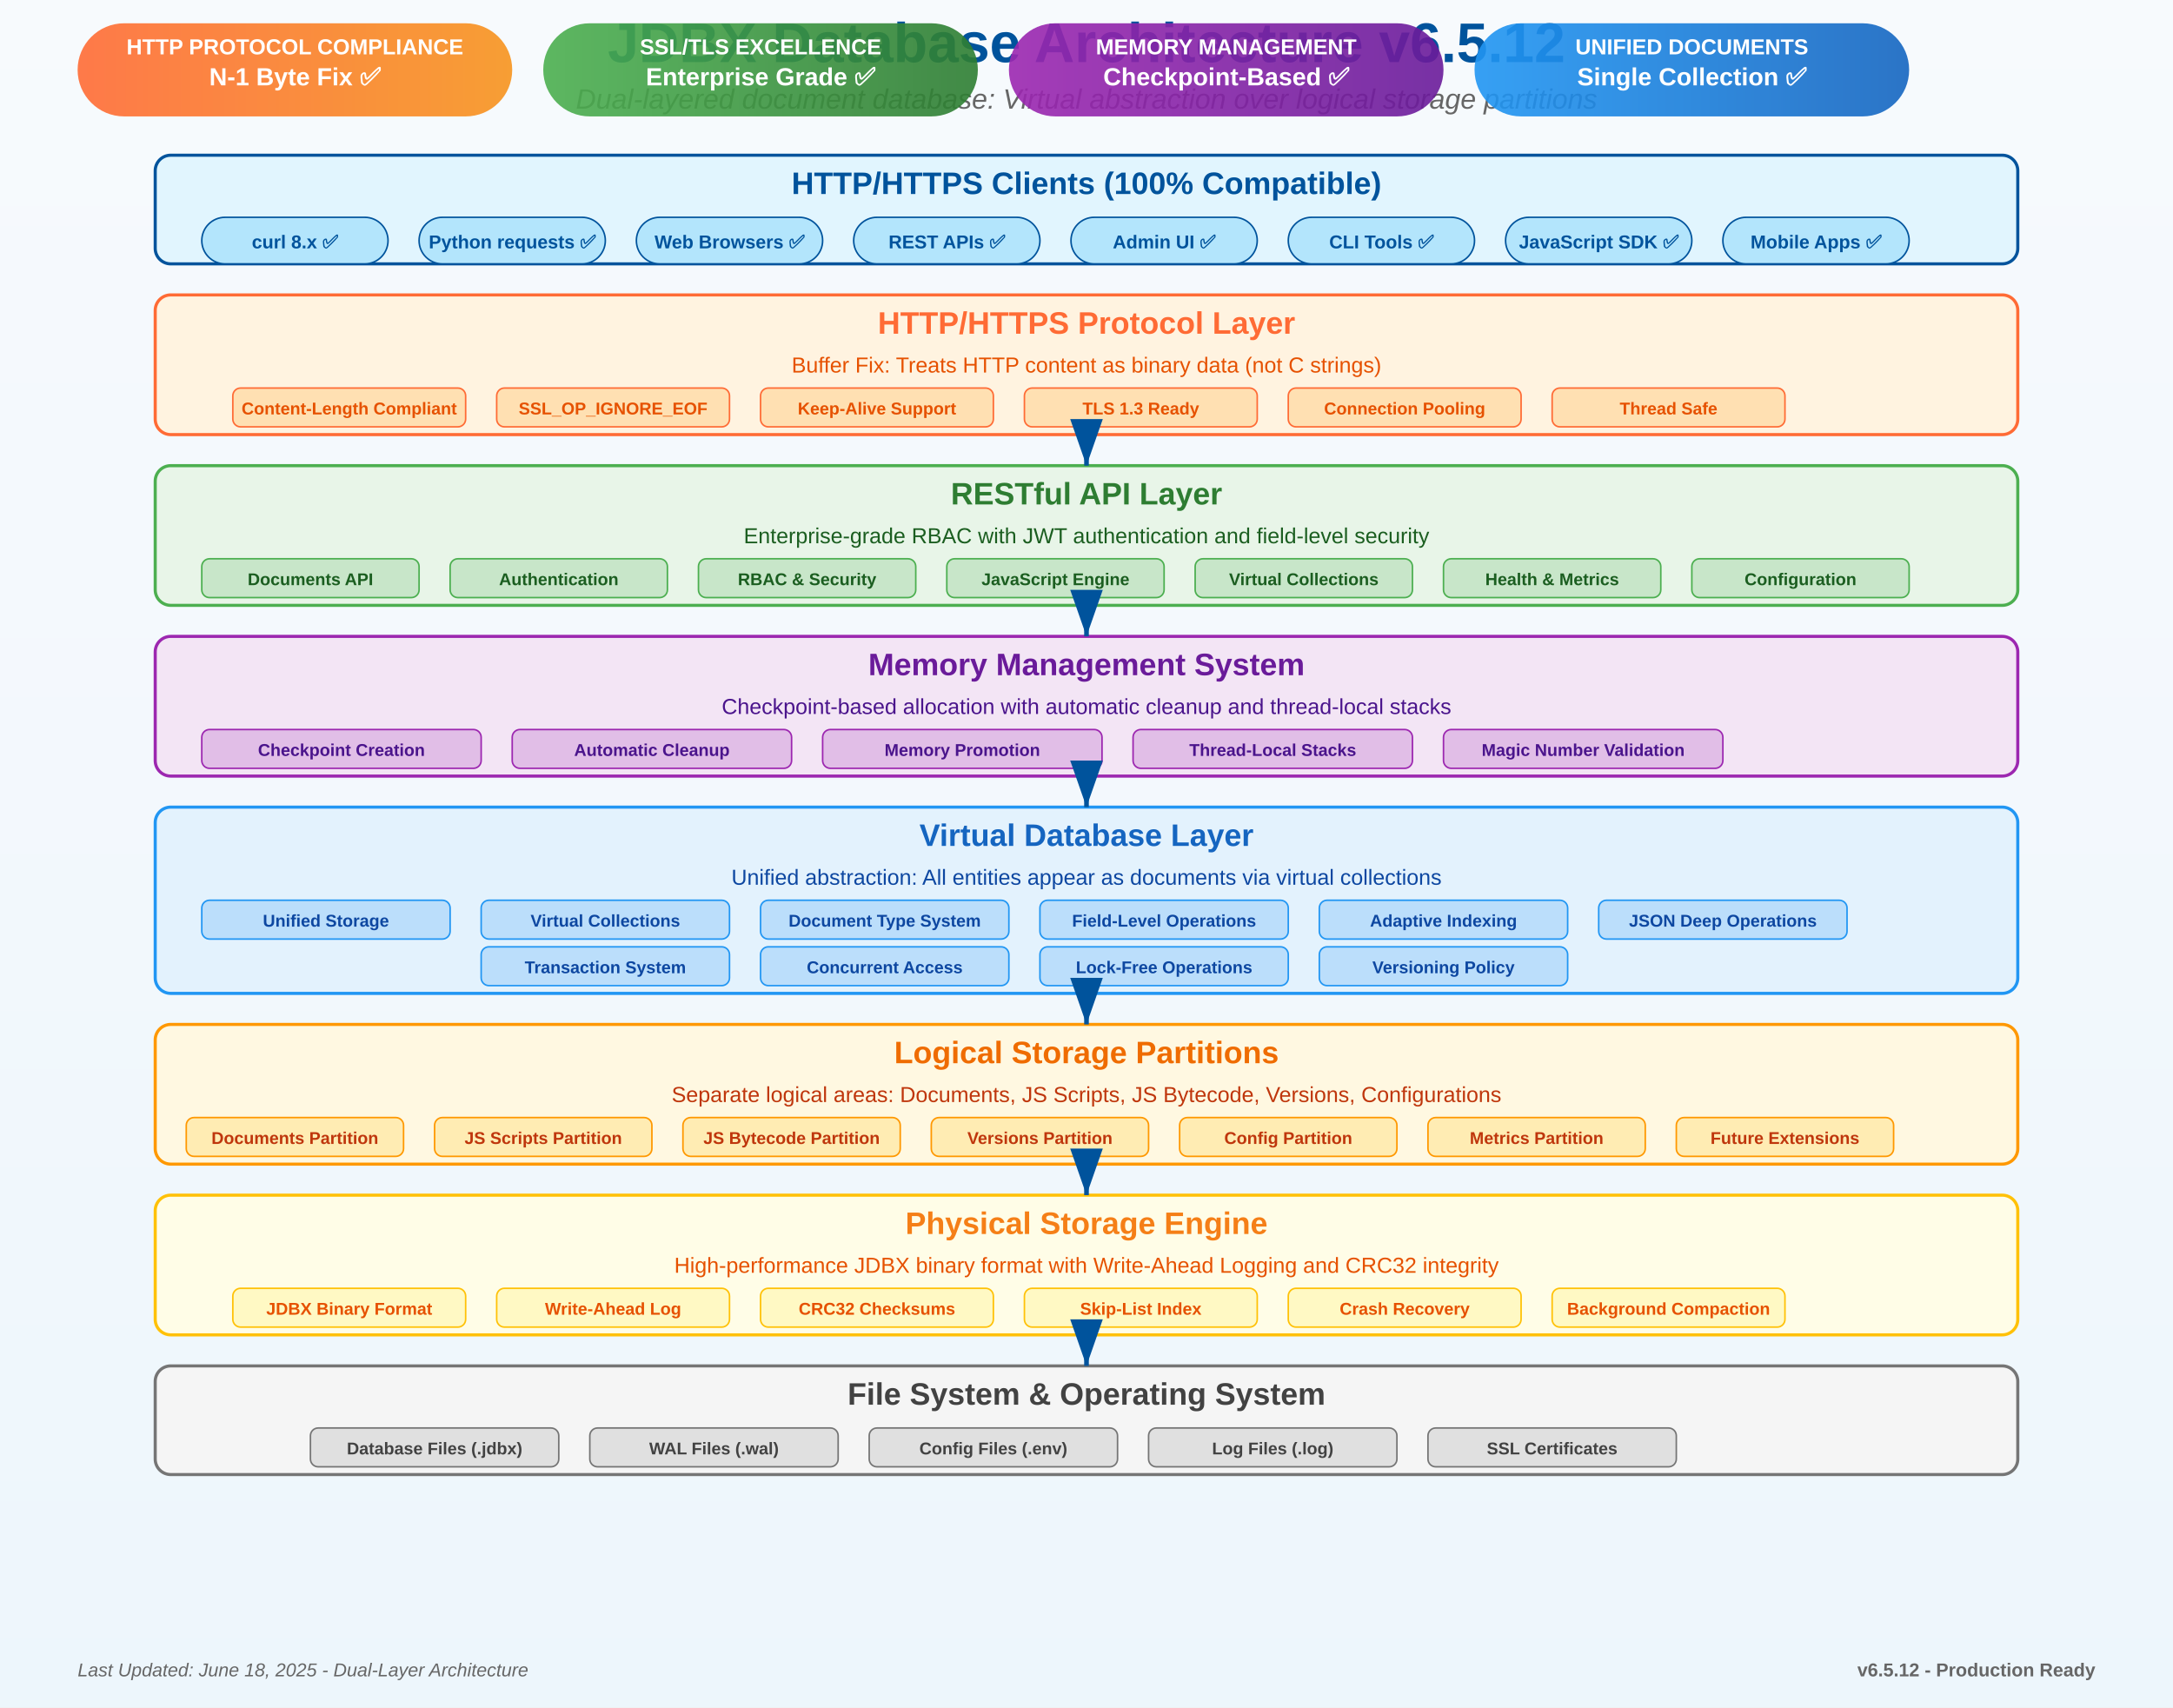
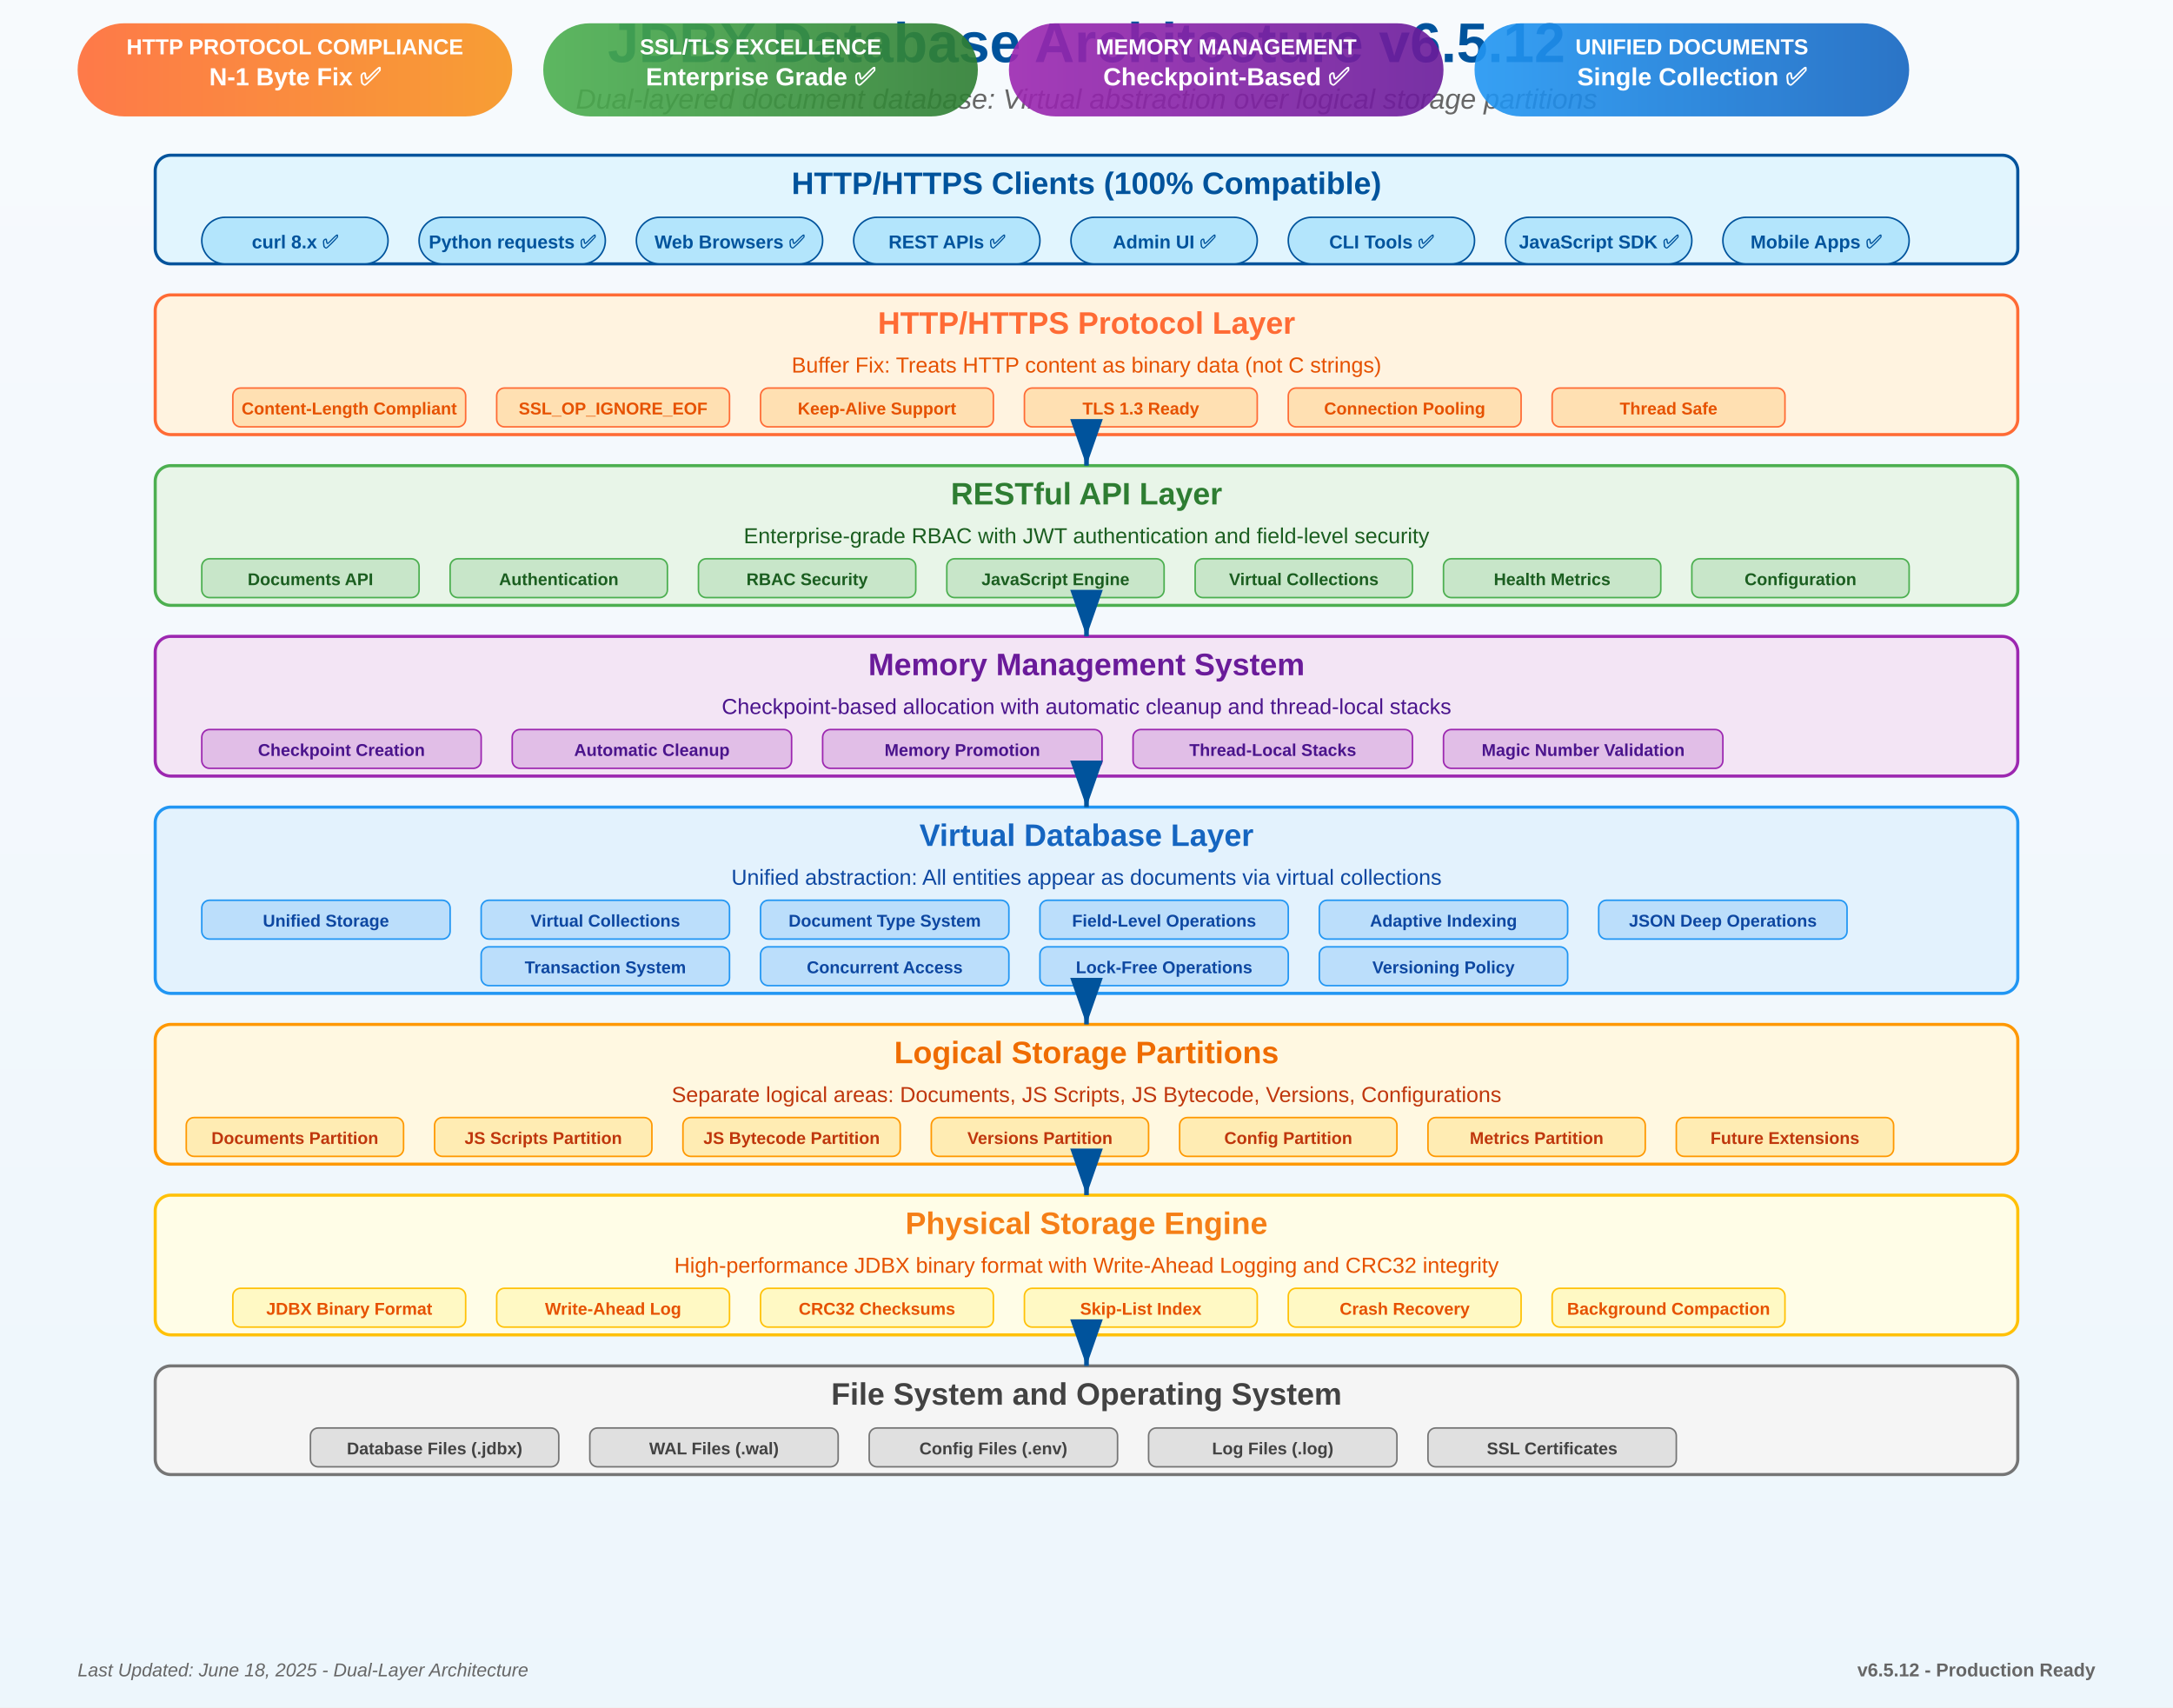
<svg xmlns="http://www.w3.org/2000/svg" width="1400" height="1100" viewBox="0 0 1400 1100" version="1.1">
  <defs>
    <linearGradient id="bg_gradient" x1="0%" y1="0%" x2="0%" y2="100%">
      <stop offset="0%" style="stop-color:#F8FBFE;stop-opacity:1" />
      <stop offset="100%" style="stop-color:#EDF7FD;stop-opacity:1" />
    </linearGradient>
    <linearGradient id="http_gradient" x1="0%" y1="0%" x2="100%" y2="0%">
      <stop offset="0%" style="stop-color:#FF6B35;stop-opacity:1" />
      <stop offset="100%" style="stop-color:#F7931E;stop-opacity:1" />
    </linearGradient>
    <linearGradient id="ssl_gradient" x1="0%" y1="0%" x2="100%" y2="0%">
      <stop offset="0%" style="stop-color:#4CAF50;stop-opacity:1" />
      <stop offset="100%" style="stop-color:#2E7D32;stop-opacity:1" />
    </linearGradient>
    <linearGradient id="memory_gradient" x1="0%" y1="0%" x2="100%" y2="0%">
      <stop offset="0%" style="stop-color:#9C27B0;stop-opacity:1" />
      <stop offset="100%" style="stop-color:#6A1B9A;stop-opacity:1" />
    </linearGradient>
    <linearGradient id="unified_gradient" x1="0%" y1="0%" x2="100%" y2="0%">
      <stop offset="0%" style="stop-color:#2196F3;stop-opacity:1" />
      <stop offset="100%" style="stop-color:#1565C0;stop-opacity:1" />
    </linearGradient>
  </defs>
  <rect width="1400" height="1100" fill="url(#bg_gradient)" opacity="0.95" />
  <text x="700" y="40" font-family="Arial, sans-serif" font-size="36" font-weight="bold" text-anchor="middle" fill="#00539C">JDBX Database Architecture v6.5.12</text>
  <text x="700" y="70" font-family="Arial, sans-serif" font-size="18" font-style="italic" text-anchor="middle" fill="#666666">Dual-layered document database: Virtual abstraction over logical storage partitions</text>
  <rect x="50" y="15" width="280" height="60" rx="30" ry="30" fill="url(#http_gradient)" opacity="0.9" />
  <text x="190" y="35" font-family="Arial, sans-serif" font-size="14" font-weight="bold" text-anchor="middle" fill="#FFFFFF">HTTP PROTOCOL COMPLIANCE</text>
  <text x="190" y="55" font-family="Arial, sans-serif" font-size="16" font-weight="bold" text-anchor="middle" fill="#FFFFFF">N-1 Byte Fix ✅</text>
  <rect x="350" y="15" width="280" height="60" rx="30" ry="30" fill="url(#ssl_gradient)" opacity="0.9" />
  <text x="490" y="35" font-family="Arial, sans-serif" font-size="14" font-weight="bold" text-anchor="middle" fill="#FFFFFF">SSL/TLS EXCELLENCE</text>
  <text x="490" y="55" font-family="Arial, sans-serif" font-size="16" font-weight="bold" text-anchor="middle" fill="#FFFFFF">Enterprise Grade ✅</text>
  <rect x="650" y="15" width="280" height="60" rx="30" ry="30" fill="url(#memory_gradient)" opacity="0.9" />
  <text x="790" y="35" font-family="Arial, sans-serif" font-size="14" font-weight="bold" text-anchor="middle" fill="#FFFFFF">MEMORY MANAGEMENT</text>
  <text x="790" y="55" font-family="Arial, sans-serif" font-size="16" font-weight="bold" text-anchor="middle" fill="#FFFFFF">Checkpoint-Based ✅</text>
  <rect x="950" y="15" width="280" height="60" rx="30" ry="30" fill="url(#unified_gradient)" opacity="0.9" />
  <text x="1090" y="35" font-family="Arial, sans-serif" font-size="14" font-weight="bold" text-anchor="middle" fill="#FFFFFF">UNIFIED DOCUMENTS</text>
  <text x="1090" y="55" font-family="Arial, sans-serif" font-size="16" font-weight="bold" text-anchor="middle" fill="#FFFFFF">Single Collection ✅</text>
  <rect x="100" y="100" width="1200" height="70" rx="10" ry="10" fill="#E1F5FE" stroke="#00539C" stroke-width="2" />
  <text x="700" y="125" font-family="Arial, sans-serif" font-size="20" font-weight="bold" text-anchor="middle" fill="#00539C">HTTP/HTTPS Clients (100% Compatible)</text>
  <rect x="130" y="140" width="120" height="30" rx="15" ry="15" fill="#B3E5FC" stroke="#00539C" stroke-width="1" />
  <text x="190" y="160" font-family="Arial, sans-serif" font-size="12" font-weight="bold" text-anchor="middle" fill="#00539C">curl 8.x ✅</text>
  <rect x="270" y="140" width="120" height="30" rx="15" ry="15" fill="#B3E5FC" stroke="#00539C" stroke-width="1" />
  <text x="330" y="160" font-family="Arial, sans-serif" font-size="12" font-weight="bold" text-anchor="middle" fill="#00539C">Python requests ✅</text>
  <rect x="410" y="140" width="120" height="30" rx="15" ry="15" fill="#B3E5FC" stroke="#00539C" stroke-width="1" />
  <text x="470" y="160" font-family="Arial, sans-serif" font-size="12" font-weight="bold" text-anchor="middle" fill="#00539C">Web Browsers ✅</text>
  <rect x="550" y="140" width="120" height="30" rx="15" ry="15" fill="#B3E5FC" stroke="#00539C" stroke-width="1" />
  <text x="610" y="160" font-family="Arial, sans-serif" font-size="12" font-weight="bold" text-anchor="middle" fill="#00539C">REST APIs ✅</text>
  <rect x="690" y="140" width="120" height="30" rx="15" ry="15" fill="#B3E5FC" stroke="#00539C" stroke-width="1" />
  <text x="750" y="160" font-family="Arial, sans-serif" font-size="12" font-weight="bold" text-anchor="middle" fill="#00539C">Admin UI ✅</text>
  <rect x="830" y="140" width="120" height="30" rx="15" ry="15" fill="#B3E5FC" stroke="#00539C" stroke-width="1" />
  <text x="890" y="160" font-family="Arial, sans-serif" font-size="12" font-weight="bold" text-anchor="middle" fill="#00539C">CLI Tools ✅</text>
  <rect x="970" y="140" width="120" height="30" rx="15" ry="15" fill="#B3E5FC" stroke="#00539C" stroke-width="1" />
  <text x="1030" y="160" font-family="Arial, sans-serif" font-size="12" font-weight="bold" text-anchor="middle" fill="#00539C">JavaScript SDK ✅</text>
  <rect x="1110" y="140" width="120" height="30" rx="15" ry="15" fill="#B3E5FC" stroke="#00539C" stroke-width="1" />
  <text x="1170" y="160" font-family="Arial, sans-serif" font-size="12" font-weight="bold" text-anchor="middle" fill="#00539C">Mobile Apps ✅</text>
  <rect x="100" y="190" width="1200" height="90" rx="10" ry="10" fill="#FFF3E0" stroke="#FF6B35" stroke-width="2" />
  <text x="700" y="215" font-family="Arial, sans-serif" font-size="20" font-weight="bold" text-anchor="middle" fill="#FF6B35">HTTP/HTTPS Protocol Layer</text>
  <text x="700" y="240" font-family="Arial, sans-serif" font-size="14" text-anchor="middle" fill="#E65100">Buffer Fix: Treats HTTP content as binary data (not C strings)</text>
  <rect x="150" y="250" width="150" height="25" rx="5" ry="5" fill="#FFE0B2" stroke="#FF6B35" stroke-width="1" />
  <text x="225" y="267" font-family="Arial, sans-serif" font-size="11" font-weight="bold" text-anchor="middle" fill="#E65100">Content-Length Compliant</text>
  <rect x="320" y="250" width="150" height="25" rx="5" ry="5" fill="#FFE0B2" stroke="#FF6B35" stroke-width="1" />
  <text x="395" y="267" font-family="Arial, sans-serif" font-size="11" font-weight="bold" text-anchor="middle" fill="#E65100">SSL_OP_IGNORE_EOF</text>
  <rect x="490" y="250" width="150" height="25" rx="5" ry="5" fill="#FFE0B2" stroke="#FF6B35" stroke-width="1" />
  <text x="565" y="267" font-family="Arial, sans-serif" font-size="11" font-weight="bold" text-anchor="middle" fill="#E65100">Keep-Alive Support</text>
  <rect x="660" y="250" width="150" height="25" rx="5" ry="5" fill="#FFE0B2" stroke="#FF6B35" stroke-width="1" />
  <text x="735" y="267" font-family="Arial, sans-serif" font-size="11" font-weight="bold" text-anchor="middle" fill="#E65100">TLS 1.3 Ready</text>
  <rect x="830" y="250" width="150" height="25" rx="5" ry="5" fill="#FFE0B2" stroke="#FF6B35" stroke-width="1" />
  <text x="905" y="267" font-family="Arial, sans-serif" font-size="11" font-weight="bold" text-anchor="middle" fill="#E65100">Connection Pooling</text>
  <rect x="1000" y="250" width="150" height="25" rx="5" ry="5" fill="#FFE0B2" stroke="#FF6B35" stroke-width="1" />
  <text x="1075" y="267" font-family="Arial, sans-serif" font-size="11" font-weight="bold" text-anchor="middle" fill="#E65100">Thread Safe</text>
  <rect x="100" y="300" width="1200" height="90" rx="10" ry="10" fill="#E8F5E8" stroke="#4CAF50" stroke-width="2" />
  <text x="700" y="325" font-family="Arial, sans-serif" font-size="20" font-weight="bold" text-anchor="middle" fill="#2E7D32">RESTful API Layer</text>
  <text x="700" y="350" font-family="Arial, sans-serif" font-size="14" text-anchor="middle" fill="#1B5E20">Enterprise-grade RBAC with JWT authentication and field-level security</text>
  <rect x="130" y="360" width="140" height="25" rx="5" ry="5" fill="#C8E6C9" stroke="#4CAF50" stroke-width="1" />
  <text x="200" y="377" font-family="Arial, sans-serif" font-size="11" font-weight="bold" text-anchor="middle" fill="#1B5E20">Documents API</text>
  <rect x="290" y="360" width="140" height="25" rx="5" ry="5" fill="#C8E6C9" stroke="#4CAF50" stroke-width="1" />
  <text x="360" y="377" font-family="Arial, sans-serif" font-size="11" font-weight="bold" text-anchor="middle" fill="#1B5E20">Authentication</text>
  <rect x="450" y="360" width="140" height="25" rx="5" ry="5" fill="#C8E6C9" stroke="#4CAF50" stroke-width="1" />
-   <text x="520" y="377" font-family="Arial, sans-serif" font-size="11" font-weight="bold" text-anchor="middle" fill="#1B5E20">RBAC &amp; Security</text>
+   <text x="520" y="377" font-family="Arial, sans-serif" font-size="11" font-weight="bold" text-anchor="middle" fill="#1B5E20">RBAC Security</text>
  <rect x="610" y="360" width="140" height="25" rx="5" ry="5" fill="#C8E6C9" stroke="#4CAF50" stroke-width="1" />
  <text x="680" y="377" font-family="Arial, sans-serif" font-size="11" font-weight="bold" text-anchor="middle" fill="#1B5E20">JavaScript Engine</text>
  <rect x="770" y="360" width="140" height="25" rx="5" ry="5" fill="#C8E6C9" stroke="#4CAF50" stroke-width="1" />
  <text x="840" y="377" font-family="Arial, sans-serif" font-size="11" font-weight="bold" text-anchor="middle" fill="#1B5E20">Virtual Collections</text>
  <rect x="930" y="360" width="140" height="25" rx="5" ry="5" fill="#C8E6C9" stroke="#4CAF50" stroke-width="1" />
-   <text x="1000" y="377" font-family="Arial, sans-serif" font-size="11" font-weight="bold" text-anchor="middle" fill="#1B5E20">Health &amp; Metrics</text>
+   <text x="1000" y="377" font-family="Arial, sans-serif" font-size="11" font-weight="bold" text-anchor="middle" fill="#1B5E20">Health Metrics</text>
  <rect x="1090" y="360" width="140" height="25" rx="5" ry="5" fill="#C8E6C9" stroke="#4CAF50" stroke-width="1" />
  <text x="1160" y="377" font-family="Arial, sans-serif" font-size="11" font-weight="bold" text-anchor="middle" fill="#1B5E20">Configuration</text>
  <rect x="100" y="410" width="1200" height="90" rx="10" ry="10" fill="#F3E5F5" stroke="#9C27B0" stroke-width="2" />
  <text x="700" y="435" font-family="Arial, sans-serif" font-size="20" font-weight="bold" text-anchor="middle" fill="#6A1B9A">Memory Management System</text>
  <text x="700" y="460" font-family="Arial, sans-serif" font-size="14" text-anchor="middle" fill="#4A148C">Checkpoint-based allocation with automatic cleanup and thread-local stacks</text>
  <rect x="130" y="470" width="180" height="25" rx="5" ry="5" fill="#E1BEE7" stroke="#9C27B0" stroke-width="1" />
  <text x="220" y="487" font-family="Arial, sans-serif" font-size="11" font-weight="bold" text-anchor="middle" fill="#4A148C">Checkpoint Creation</text>
  <rect x="330" y="470" width="180" height="25" rx="5" ry="5" fill="#E1BEE7" stroke="#9C27B0" stroke-width="1" />
  <text x="420" y="487" font-family="Arial, sans-serif" font-size="11" font-weight="bold" text-anchor="middle" fill="#4A148C">Automatic Cleanup</text>
  <rect x="530" y="470" width="180" height="25" rx="5" ry="5" fill="#E1BEE7" stroke="#9C27B0" stroke-width="1" />
  <text x="620" y="487" font-family="Arial, sans-serif" font-size="11" font-weight="bold" text-anchor="middle" fill="#4A148C">Memory Promotion</text>
  <rect x="730" y="470" width="180" height="25" rx="5" ry="5" fill="#E1BEE7" stroke="#9C27B0" stroke-width="1" />
  <text x="820" y="487" font-family="Arial, sans-serif" font-size="11" font-weight="bold" text-anchor="middle" fill="#4A148C">Thread-Local Stacks</text>
  <rect x="930" y="470" width="180" height="25" rx="5" ry="5" fill="#E1BEE7" stroke="#9C27B0" stroke-width="1" />
  <text x="1020" y="487" font-family="Arial, sans-serif" font-size="11" font-weight="bold" text-anchor="middle" fill="#4A148C">Magic Number Validation</text>
  <rect x="100" y="520" width="1200" height="120" rx="10" ry="10" fill="#E3F2FD" stroke="#2196F3" stroke-width="2" />
  <text x="700" y="545" font-family="Arial, sans-serif" font-size="20" font-weight="bold" text-anchor="middle" fill="#1565C0">Virtual Database Layer</text>
  <text x="700" y="570" font-family="Arial, sans-serif" font-size="14" text-anchor="middle" fill="#0D47A1">Unified abstraction: All entities appear as documents via virtual collections</text>
  <rect x="130" y="580" width="160" height="25" rx="5" ry="5" fill="#BBDEFB" stroke="#2196F3" stroke-width="1" />
  <text x="210" y="597" font-family="Arial, sans-serif" font-size="11" font-weight="bold" text-anchor="middle" fill="#0D47A1">Unified Storage</text>
  <rect x="310" y="580" width="160" height="25" rx="5" ry="5" fill="#BBDEFB" stroke="#2196F3" stroke-width="1" />
  <text x="390" y="597" font-family="Arial, sans-serif" font-size="11" font-weight="bold" text-anchor="middle" fill="#0D47A1">Virtual Collections</text>
  <rect x="490" y="580" width="160" height="25" rx="5" ry="5" fill="#BBDEFB" stroke="#2196F3" stroke-width="1" />
  <text x="570" y="597" font-family="Arial, sans-serif" font-size="11" font-weight="bold" text-anchor="middle" fill="#0D47A1">Document Type System</text>
  <rect x="670" y="580" width="160" height="25" rx="5" ry="5" fill="#BBDEFB" stroke="#2196F3" stroke-width="1" />
  <text x="750" y="597" font-family="Arial, sans-serif" font-size="11" font-weight="bold" text-anchor="middle" fill="#0D47A1">Field-Level Operations</text>
  <rect x="850" y="580" width="160" height="25" rx="5" ry="5" fill="#BBDEFB" stroke="#2196F3" stroke-width="1" />
  <text x="930" y="597" font-family="Arial, sans-serif" font-size="11" font-weight="bold" text-anchor="middle" fill="#0D47A1">Adaptive Indexing</text>
  <rect x="1030" y="580" width="160" height="25" rx="5" ry="5" fill="#BBDEFB" stroke="#2196F3" stroke-width="1" />
  <text x="1110" y="597" font-family="Arial, sans-serif" font-size="11" font-weight="bold" text-anchor="middle" fill="#0D47A1">JSON Deep Operations</text>
  <rect x="310" y="610" width="160" height="25" rx="5" ry="5" fill="#BBDEFB" stroke="#2196F3" stroke-width="1" />
  <text x="390" y="627" font-family="Arial, sans-serif" font-size="11" font-weight="bold" text-anchor="middle" fill="#0D47A1">Transaction System</text>
  <rect x="490" y="610" width="160" height="25" rx="5" ry="5" fill="#BBDEFB" stroke="#2196F3" stroke-width="1" />
  <text x="570" y="627" font-family="Arial, sans-serif" font-size="11" font-weight="bold" text-anchor="middle" fill="#0D47A1">Concurrent Access</text>
  <rect x="670" y="610" width="160" height="25" rx="5" ry="5" fill="#BBDEFB" stroke="#2196F3" stroke-width="1" />
  <text x="750" y="627" font-family="Arial, sans-serif" font-size="11" font-weight="bold" text-anchor="middle" fill="#0D47A1">Lock-Free Operations</text>
  <rect x="850" y="610" width="160" height="25" rx="5" ry="5" fill="#BBDEFB" stroke="#2196F3" stroke-width="1" />
  <text x="930" y="627" font-family="Arial, sans-serif" font-size="11" font-weight="bold" text-anchor="middle" fill="#0D47A1">Versioning Policy</text>
  <rect x="100" y="660" width="1200" height="90" rx="10" ry="10" fill="#FFF8E1" stroke="#FF9800" stroke-width="2" />
  <text x="700" y="685" font-family="Arial, sans-serif" font-size="20" font-weight="bold" text-anchor="middle" fill="#EF6C00">Logical Storage Partitions</text>
  <text x="700" y="710" font-family="Arial, sans-serif" font-size="14" text-anchor="middle" fill="#BF360C">Separate logical areas: Documents, JS Scripts, JS Bytecode, Versions, Configurations</text>
  <rect x="120" y="720" width="140" height="25" rx="5" ry="5" fill="#FFECB3" stroke="#FF9800" stroke-width="1" />
  <text x="190" y="737" font-family="Arial, sans-serif" font-size="11" font-weight="bold" text-anchor="middle" fill="#BF360C">Documents Partition</text>
  <rect x="280" y="720" width="140" height="25" rx="5" ry="5" fill="#FFECB3" stroke="#FF9800" stroke-width="1" />
  <text x="350" y="737" font-family="Arial, sans-serif" font-size="11" font-weight="bold" text-anchor="middle" fill="#BF360C">JS Scripts Partition</text>
  <rect x="440" y="720" width="140" height="25" rx="5" ry="5" fill="#FFECB3" stroke="#FF9800" stroke-width="1" />
  <text x="510" y="737" font-family="Arial, sans-serif" font-size="11" font-weight="bold" text-anchor="middle" fill="#BF360C">JS Bytecode Partition</text>
  <rect x="600" y="720" width="140" height="25" rx="5" ry="5" fill="#FFECB3" stroke="#FF9800" stroke-width="1" />
  <text x="670" y="737" font-family="Arial, sans-serif" font-size="11" font-weight="bold" text-anchor="middle" fill="#BF360C">Versions Partition</text>
  <rect x="760" y="720" width="140" height="25" rx="5" ry="5" fill="#FFECB3" stroke="#FF9800" stroke-width="1" />
  <text x="830" y="737" font-family="Arial, sans-serif" font-size="11" font-weight="bold" text-anchor="middle" fill="#BF360C">Config Partition</text>
  <rect x="920" y="720" width="140" height="25" rx="5" ry="5" fill="#FFECB3" stroke="#FF9800" stroke-width="1" />
  <text x="990" y="737" font-family="Arial, sans-serif" font-size="11" font-weight="bold" text-anchor="middle" fill="#BF360C">Metrics Partition</text>
  <rect x="1080" y="720" width="140" height="25" rx="5" ry="5" fill="#FFECB3" stroke="#FF9800" stroke-width="1" />
  <text x="1150" y="737" font-family="Arial, sans-serif" font-size="11" font-weight="bold" text-anchor="middle" fill="#BF360C">Future Extensions</text>
  <rect x="100" y="770" width="1200" height="90" rx="10" ry="10" fill="#FFFDE7" stroke="#FFC107" stroke-width="2" />
  <text x="700" y="795" font-family="Arial, sans-serif" font-size="20" font-weight="bold" text-anchor="middle" fill="#F57F17">Physical Storage Engine</text>
  <text x="700" y="820" font-family="Arial, sans-serif" font-size="14" text-anchor="middle" fill="#E65100">High-performance JDBX binary format with Write-Ahead Logging and CRC32 integrity</text>
  <rect x="150" y="830" width="150" height="25" rx="5" ry="5" fill="#FFF9C4" stroke="#FFC107" stroke-width="1" />
  <text x="225" y="847" font-family="Arial, sans-serif" font-size="11" font-weight="bold" text-anchor="middle" fill="#E65100">JDBX Binary Format</text>
  <rect x="320" y="830" width="150" height="25" rx="5" ry="5" fill="#FFF9C4" stroke="#FFC107" stroke-width="1" />
  <text x="395" y="847" font-family="Arial, sans-serif" font-size="11" font-weight="bold" text-anchor="middle" fill="#E65100">Write-Ahead Log</text>
  <rect x="490" y="830" width="150" height="25" rx="5" ry="5" fill="#FFF9C4" stroke="#FFC107" stroke-width="1" />
  <text x="565" y="847" font-family="Arial, sans-serif" font-size="11" font-weight="bold" text-anchor="middle" fill="#E65100">CRC32 Checksums</text>
  <rect x="660" y="830" width="150" height="25" rx="5" ry="5" fill="#FFF9C4" stroke="#FFC107" stroke-width="1" />
  <text x="735" y="847" font-family="Arial, sans-serif" font-size="11" font-weight="bold" text-anchor="middle" fill="#E65100">Skip-List Index</text>
  <rect x="830" y="830" width="150" height="25" rx="5" ry="5" fill="#FFF9C4" stroke="#FFC107" stroke-width="1" />
  <text x="905" y="847" font-family="Arial, sans-serif" font-size="11" font-weight="bold" text-anchor="middle" fill="#E65100">Crash Recovery</text>
  <rect x="1000" y="830" width="150" height="25" rx="5" ry="5" fill="#FFF9C4" stroke="#FFC107" stroke-width="1" />
  <text x="1075" y="847" font-family="Arial, sans-serif" font-size="11" font-weight="bold" text-anchor="middle" fill="#E65100">Background Compaction</text>
  <rect x="100" y="880" width="1200" height="70" rx="10" ry="10" fill="#F5F5F5" stroke="#757575" stroke-width="2" />
-   <text x="700" y="905" font-family="Arial, sans-serif" font-size="20" font-weight="bold" text-anchor="middle" fill="#424242">File System &amp; Operating System</text>
+   <text x="700" y="905" font-family="Arial, sans-serif" font-size="20" font-weight="bold" text-anchor="middle" fill="#424242">File System and Operating System</text>
  <rect x="200" y="920" width="160" height="25" rx="5" ry="5" fill="#E0E0E0" stroke="#757575" stroke-width="1" />
  <text x="280" y="937" font-family="Arial, sans-serif" font-size="11" font-weight="bold" text-anchor="middle" fill="#424242">Database Files (.jdbx)</text>
  <rect x="380" y="920" width="160" height="25" rx="5" ry="5" fill="#E0E0E0" stroke="#757575" stroke-width="1" />
  <text x="460" y="937" font-family="Arial, sans-serif" font-size="11" font-weight="bold" text-anchor="middle" fill="#424242">WAL Files (.wal)</text>
  <rect x="560" y="920" width="160" height="25" rx="5" ry="5" fill="#E0E0E0" stroke="#757575" stroke-width="1" />
  <text x="640" y="937" font-family="Arial, sans-serif" font-size="11" font-weight="bold" text-anchor="middle" fill="#424242">Config Files (.env)</text>
  <rect x="740" y="920" width="160" height="25" rx="5" ry="5" fill="#E0E0E0" stroke="#757575" stroke-width="1" />
  <text x="820" y="937" font-family="Arial, sans-serif" font-size="11" font-weight="bold" text-anchor="middle" fill="#424242">Log Files (.log)</text>
  <rect x="920" y="920" width="160" height="25" rx="5" ry="5" fill="#E0E0E0" stroke="#757575" stroke-width="1" />
  <text x="1000" y="937" font-family="Arial, sans-serif" font-size="11" font-weight="bold" text-anchor="middle" fill="#424242">SSL Certificates</text>
  <defs>
    <marker id="arrowhead" markerWidth="10" markerHeight="7" refX="10" refY="3.5" orient="auto">
      <polygon points="0 0, 10 3.5, 0 7" fill="#00539C" />
    </marker>
  </defs>
  <line x1="700" y1="280" x2="700" y2="300" stroke="#00539C" stroke-width="3" marker-end="url(#arrowhead)" />
  <line x1="700" y1="390" x2="700" y2="410" stroke="#00539C" stroke-width="3" marker-end="url(#arrowhead)" />
  <line x1="700" y1="500" x2="700" y2="520" stroke="#00539C" stroke-width="3" marker-end="url(#arrowhead)" />
  <line x1="700" y1="640" x2="700" y2="660" stroke="#00539C" stroke-width="3" marker-end="url(#arrowhead)" />
  <line x1="700" y1="750" x2="700" y2="770" stroke="#00539C" stroke-width="3" marker-end="url(#arrowhead)" />
  <line x1="700" y1="860" x2="700" y2="880" stroke="#00539C" stroke-width="3" marker-end="url(#arrowhead)" />
  <text x="1350" y="1080" font-family="Arial, sans-serif" font-size="12" font-weight="bold" text-anchor="end" fill="#666666">v6.5.12 - Production Ready</text>
  <text x="50" y="1080" font-family="Arial, sans-serif" font-size="12" font-style="italic" fill="#666666">Last Updated: June 18, 2025 - Dual-Layer Architecture</text>
</svg>
